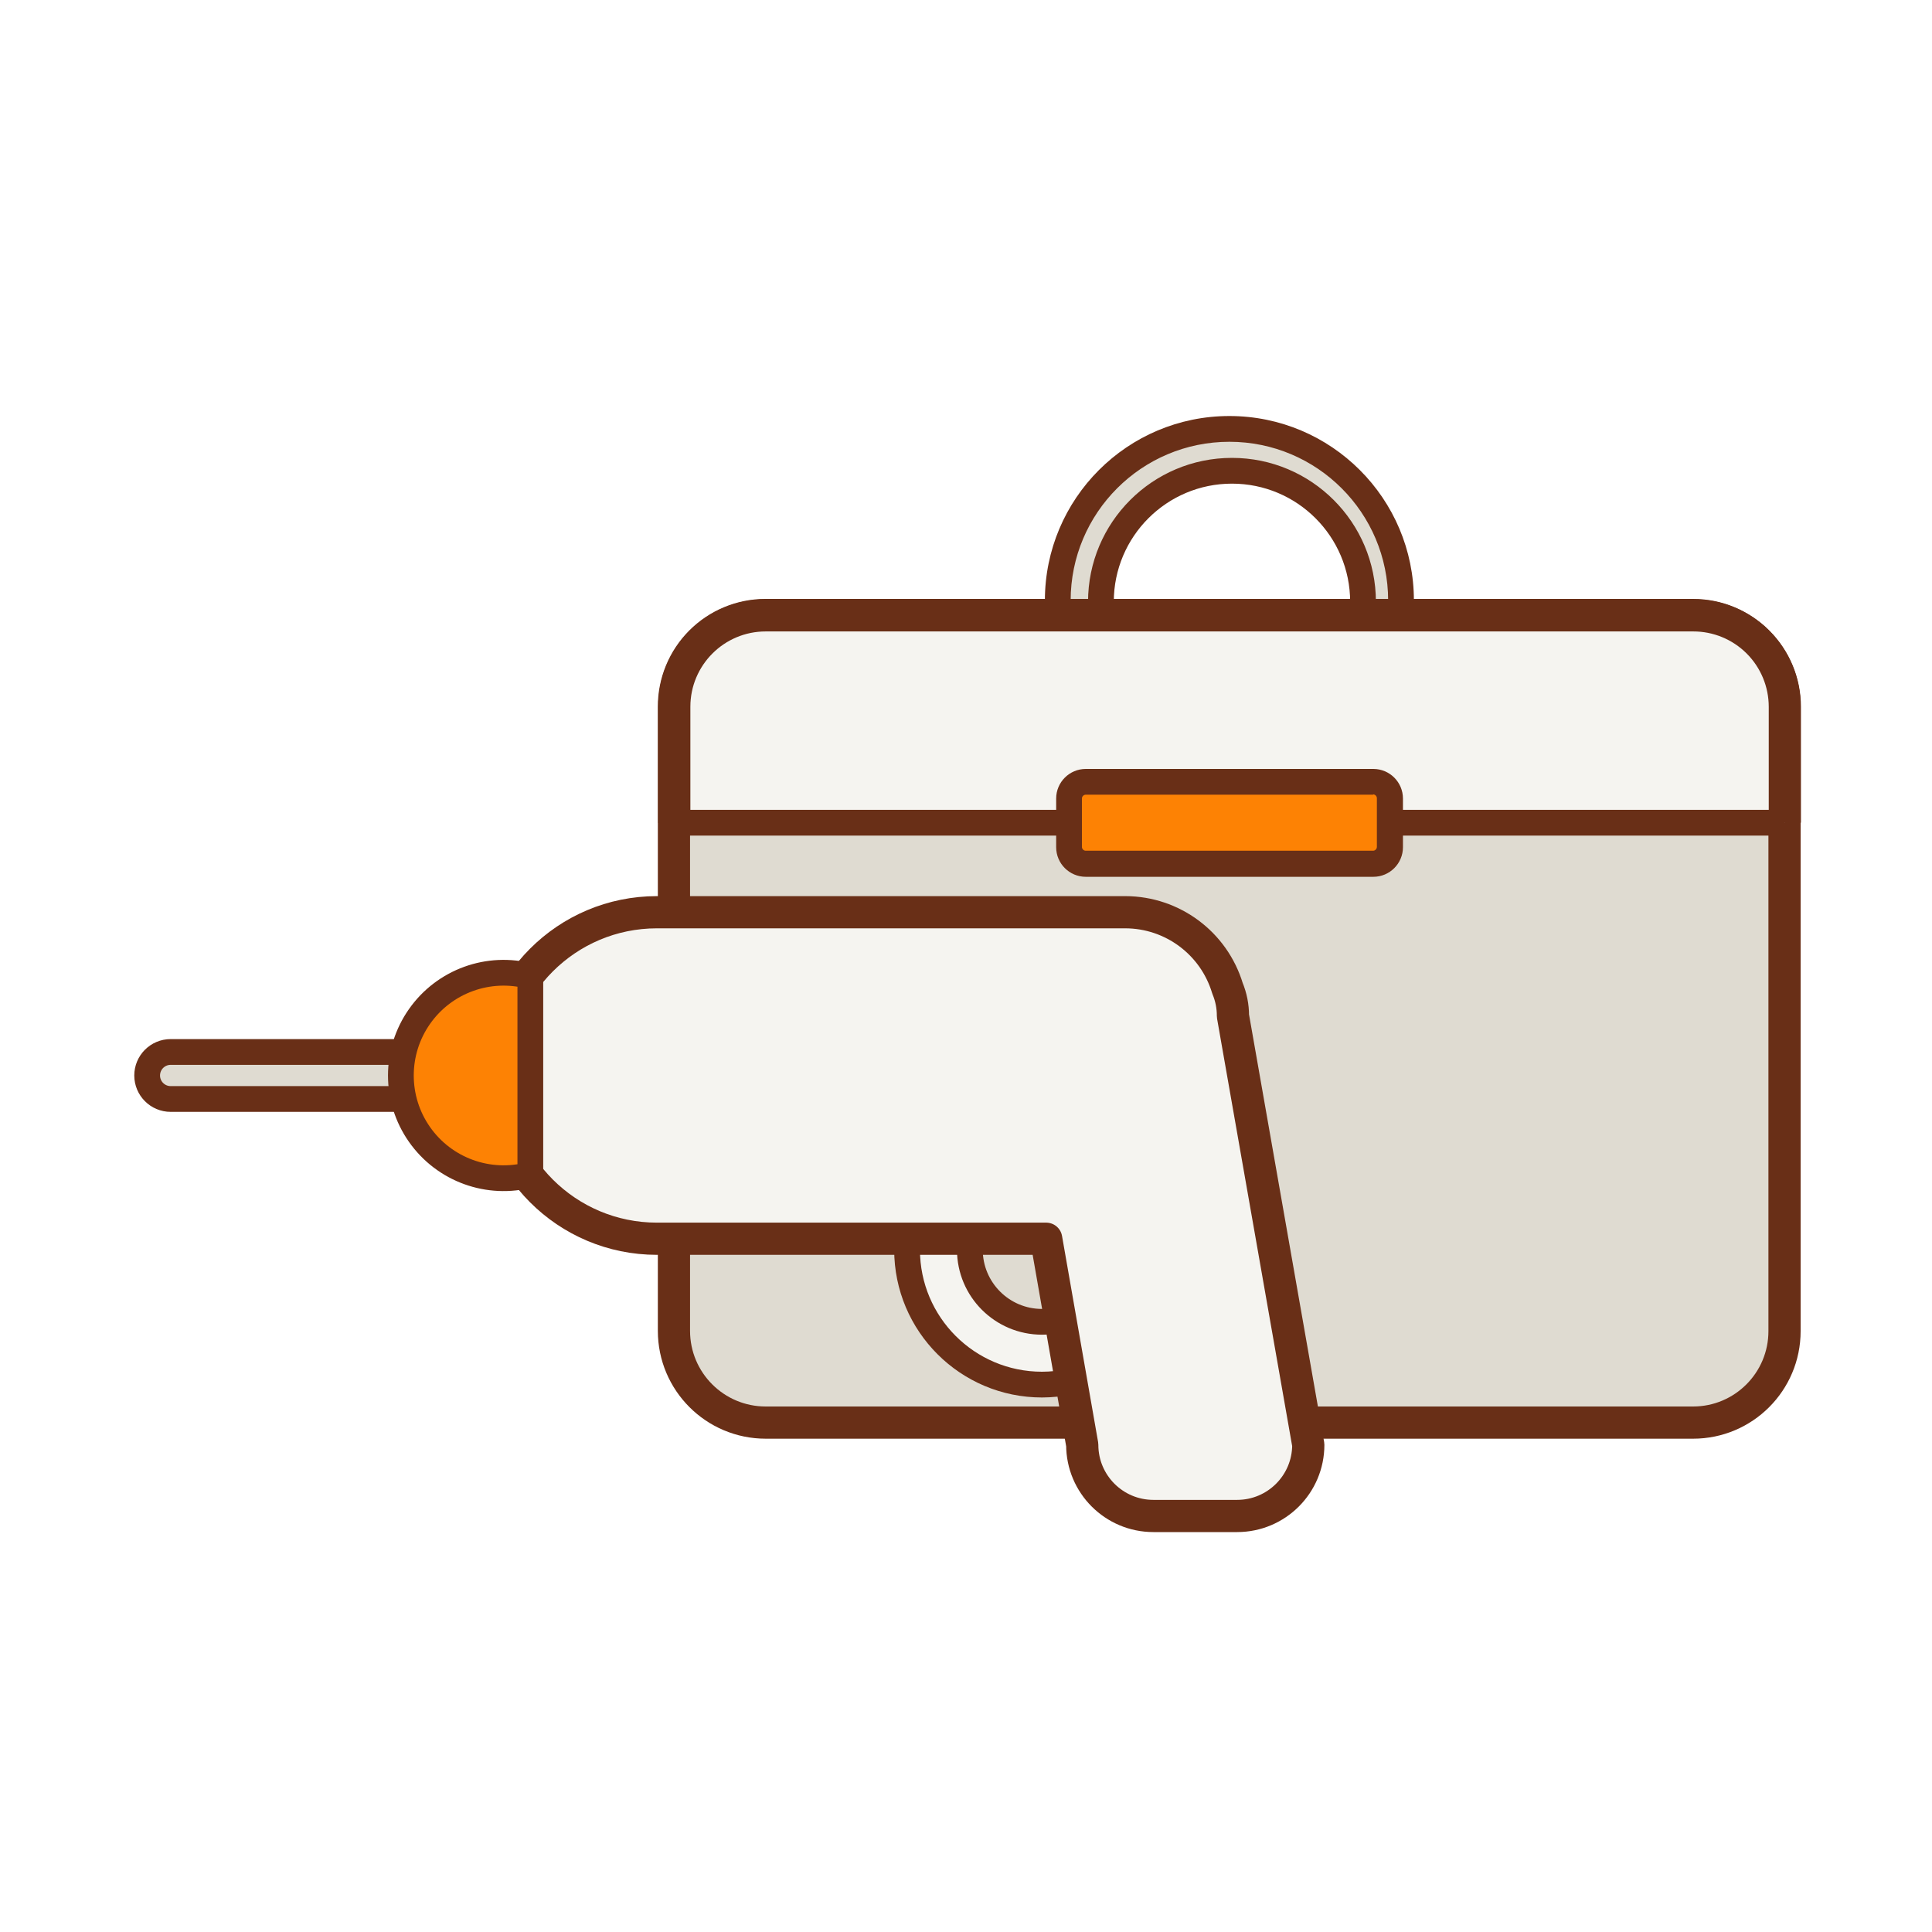
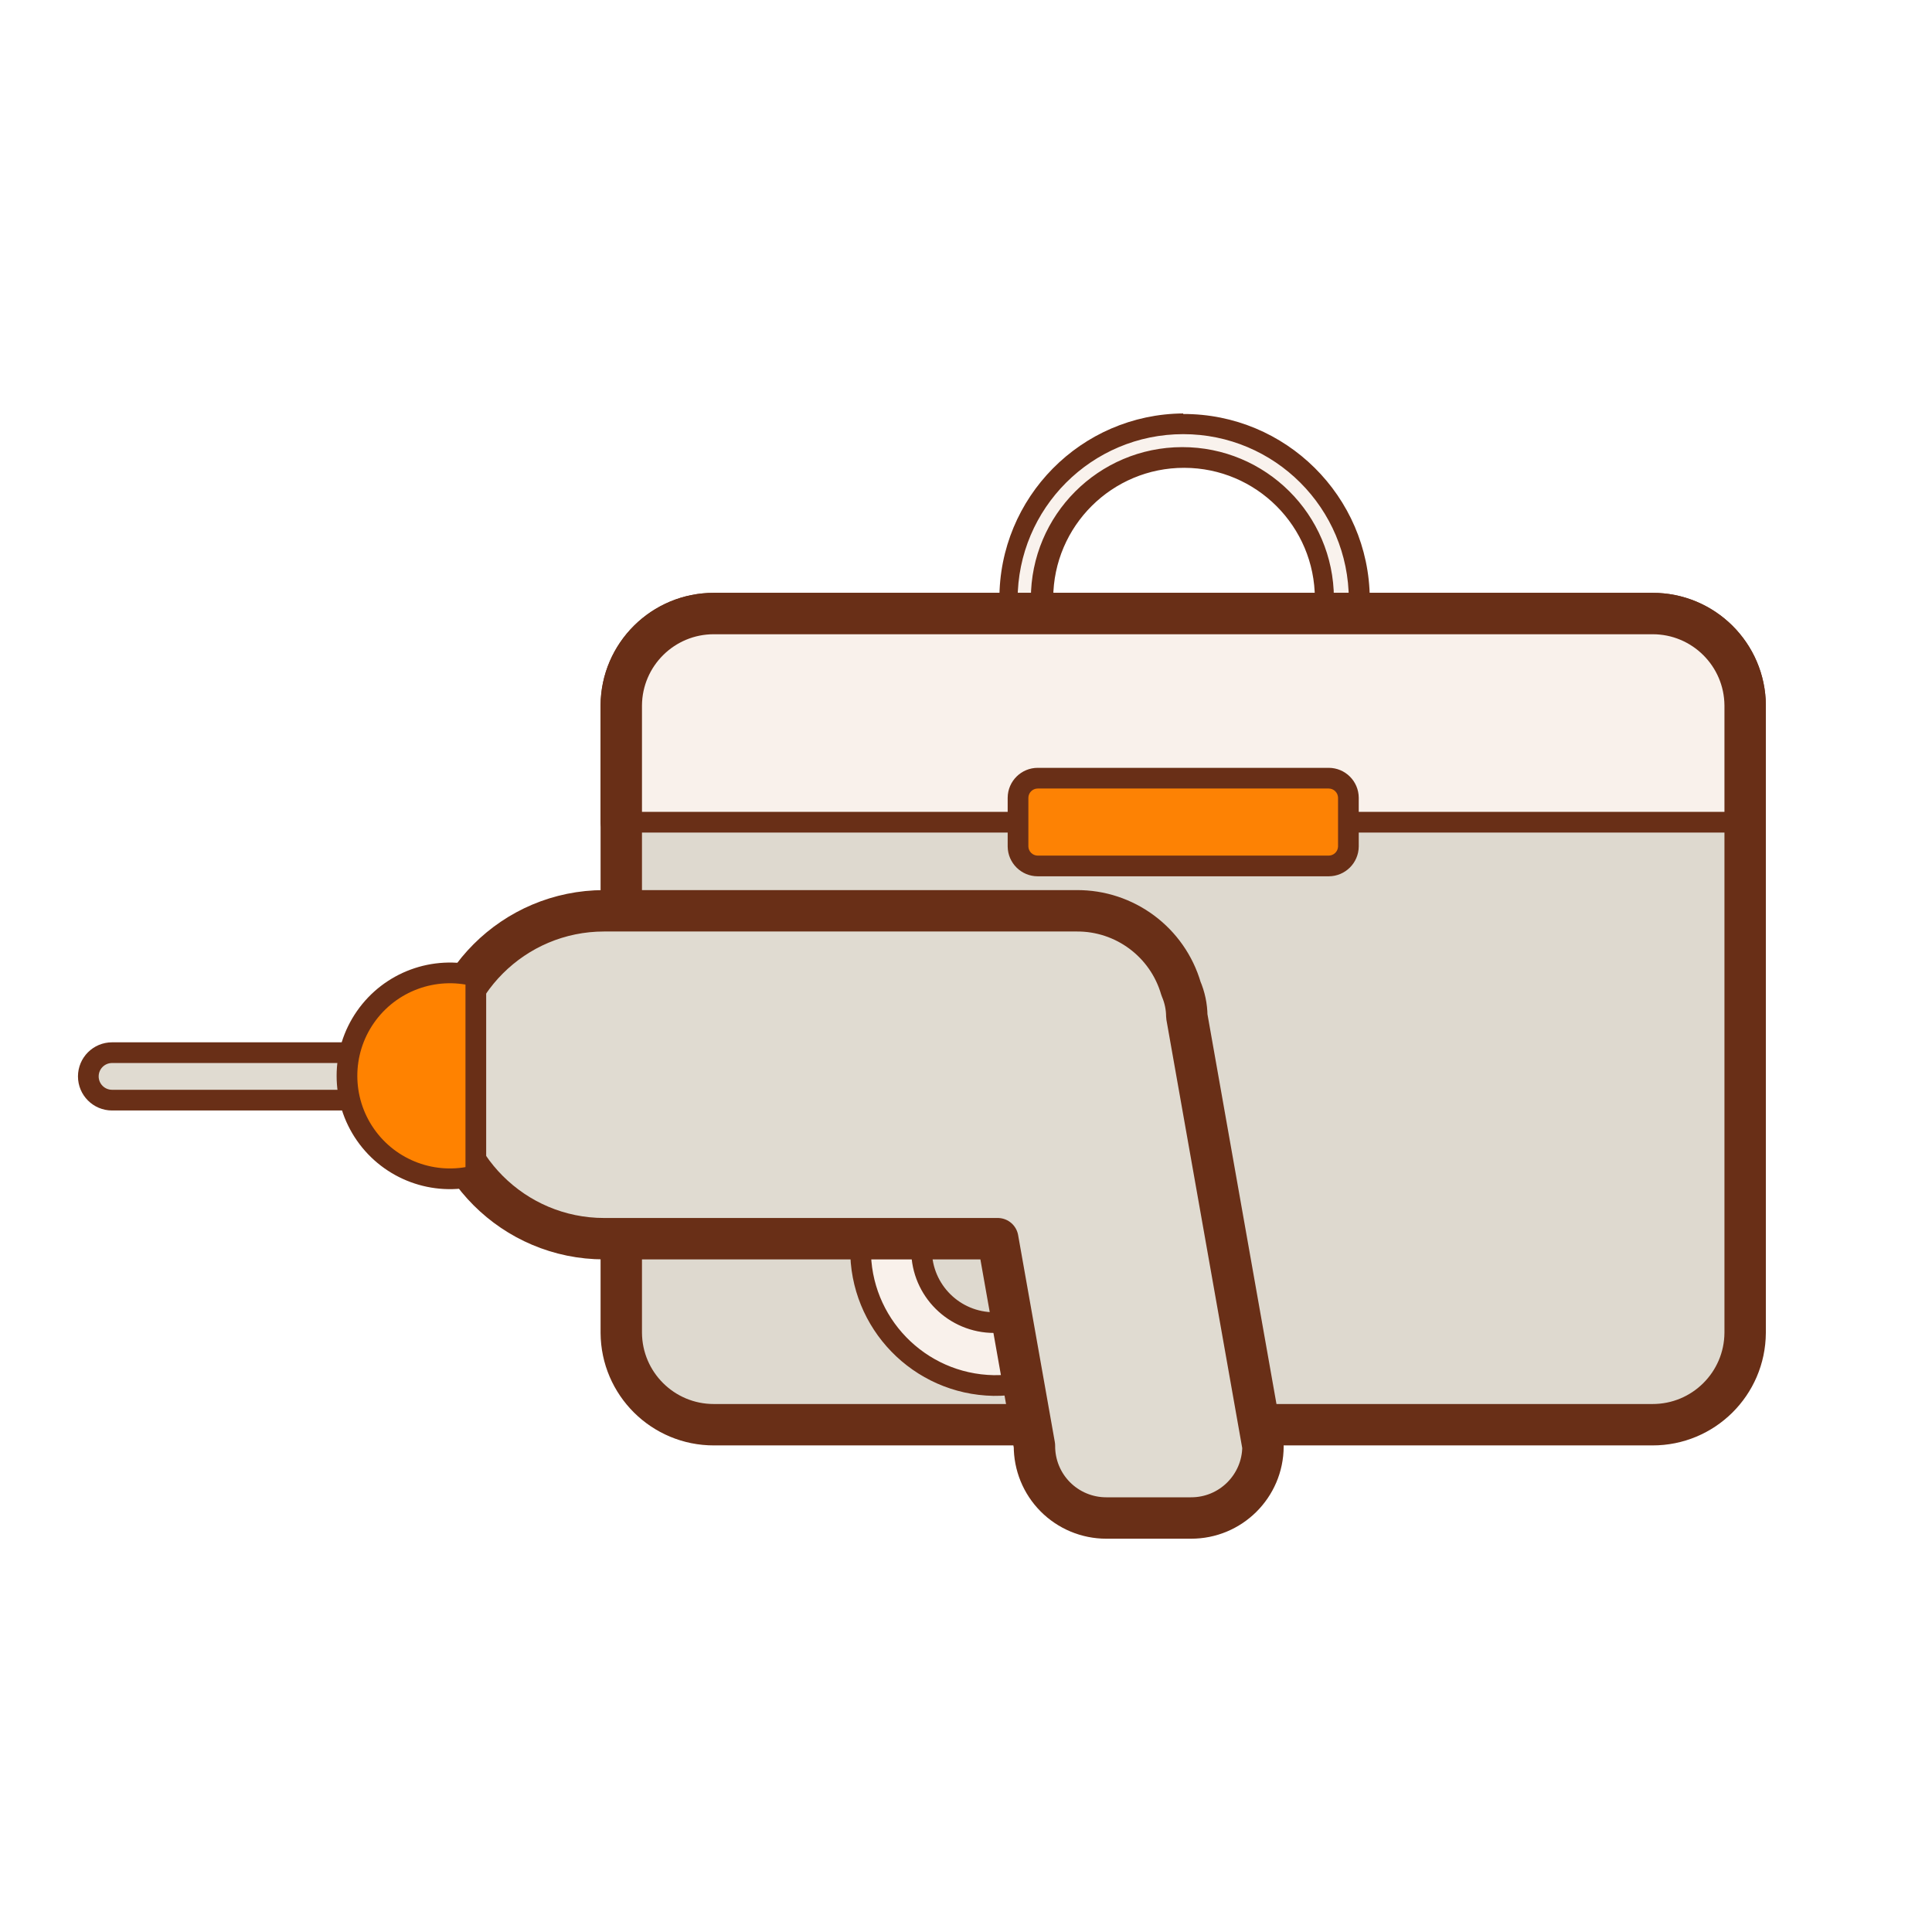
- <svg xmlns="http://www.w3.org/2000/svg" width="60" height="60" viewBox="0 0 60 60">
+ <svg xmlns="http://www.w3.org/2000/svg" width="70" height="70" viewBox="0 0 70 70">
  <g data-name="Слой 2">
    <g data-name="Слой 1">
-       <path fill="none" d="M0 0h60v60H0z" />
-       <path d="M38.18 24a5.33 5.33 0 1 1 5.33-5.33A5.33 5.33 0 0 1 38.18 24zm.08-9.35a4.07 4.07 0 1 0 4.07 4.07 4.07 4.07 0 0 0-4.07-4.1z" fill="#dfdbd1" />
-       <path d="M38.18 13.72a4.93 4.93 0 1 1-4.93 4.93 4.93 4.93 0 0 1 4.93-4.93m.08 9.44a4.47 4.47 0 1 0-4.47-4.47 4.47 4.47 0 0 0 4.47 4.47m-.08-10.24a5.73 5.73 0 1 0 5.73 5.73 5.73 5.73 0 0 0-5.73-5.73zm.08 9.44a3.67 3.67 0 1 1 3.67-3.67 3.67 3.67 0 0 1-3.67 3.67z" fill="#692f17" />
-       <path d="M23.77 19.1h28.81a2.84 2.84 0 0 1 2.84 2.84v19.4a2.84 2.84 0 0 1-2.84 2.84h-28.8a2.85 2.85 0 0 1-2.85-2.85V21.95a2.84 2.84 0 0 1 2.84-2.85z" fill="#dfdbd1" stroke="#692f17" stroke-linejoin="round" />
-       <path d="M55.43 25.55v-3.6a2.84 2.84 0 0 0-2.85-2.84h-28.8a2.84 2.84 0 0 0-2.84 2.84v3.61" fill="#f5f4f0" stroke="#692f17" stroke-linejoin="round" />
-       <path fill="#dfdbd1" stroke="#692f17" stroke-linejoin="round" stroke-width=".8" d="M20.93 25.55h34.5" />
-       <rect x="33.19" y="24.27" width="9.97" height="2.55" rx=".52" ry=".52" fill="#fd8204" />
-       <path d="M42.64 24.67a.12.12 0 0 1 .12.12v1.51a.12.12 0 0 1-.12.12h-8.92a.12.12 0 0 1-.12-.12v-1.5a.12.12 0 0 1 .12-.12h8.93m0-.8h-8.93a.92.92 0 0 0-.92.92v1.51a.92.92 0 0 0 .92.92h8.93a.92.92 0 0 0 .92-.92V24.8a.92.92 0 0 0-.92-.92z" fill="#692f17" />
-       <path d="M32.36 43a4.19 4.19 0 1 1 4.19-4.19A4.2 4.2 0 0 1 32.36 43zm0-6.43a2.24 2.24 0 1 0 2.24 2.24 2.24 2.24 0 0 0-2.24-2.27z" fill="#f5f4f0" stroke="#692f17" stroke-linejoin="round" stroke-width=".8" />
-       <path d="M4.57 33.4a.73.73 0 0 1 .73-.73h19.4a.73.73 0 0 1 .73.73.73.73 0 0 1-.73.73H5.3a.73.73 0 0 1-.73-.73z" fill="#dfdbd1" stroke="#692f17" stroke-linejoin="round" stroke-width=".8" />
-       <path d="M38.29 31.55a2.21 2.21 0 0 0-.17-.86 3.32 3.32 0 0 0-3.17-2.36H20.4a5.07 5.07 0 0 0 0 10.14h12.09l1.12 6.4a2.21 2.21 0 0 0 2.21 2.21h2.6a2.21 2.21 0 0 0 2.21-2.21z" fill="#f5f4f0" stroke="#692f17" stroke-linejoin="round" />
-       <path d="M16.47 30.32a3.19 3.19 0 1 0 0 6.16z" fill="#fd8204" stroke="#692f17" stroke-linejoin="round" stroke-width=".8" />
+       <path fill="none" d="M0 0h70v70H0z" />
+       <path d="M42.87 28a6.34 6.34 0 1 1 6.39-6.34A6.37 6.37 0 0 1 42.87 28zm0-11.45A5.12 5.12 0 1 0 48 21.69a5.14 5.14 0 0 0-5.13-5.11z" fill="#f9f2ed" />
+       <path d="M42.87 15.73a6 6 0 1 1-6 6 6 6 0 0 1 6-6m0 11.45a5.49 5.49 0 1 0-5.52-5.49 5.51 5.51 0 0 0 5.52 5.49m0-12.2a6.71 6.71 0 1 0 6.76 6.71A6.74 6.74 0 0 0 42.87 15zm0 11.45a4.74 4.74 0 1 1 4.77-4.74 4.76 4.76 0 0 1-4.77 4.74z" fill="#692f17" />
+       <path d="M63.23 48.29a3.35 3.35 0 0 1-3.36 3.33h-34a3.35 3.35 0 0 1-3.36-3.33V25.56a3.35 3.35 0 0 1 3.36-3.33h34a3.35 3.35 0 0 1 3.36 3.33z" fill="#ded9cf" stroke="#692f17" stroke-linecap="round" stroke-miterlimit="10" stroke-width="1.5" />
+       <path d="M63.23 29.79v-4.23a3.35 3.35 0 0 0-3.36-3.33h-34a3.35 3.35 0 0 0-3.36 3.33v4.22" fill="#f9f1eb" stroke="#692f17" stroke-linecap="round" stroke-miterlimit="10" stroke-width="1.5" />
+       <path fill="#e0dbd1" stroke="#692f17" stroke-linejoin="round" stroke-width=".75" d="M22.51 29.79h40.72" />
+       <path d="M37.6 31.38a.71.71 0 0 1-.71-.71V28.9a.71.71 0 0 1 .71-.71h10.54a.71.71 0 0 1 .71.71v1.77a.71.71 0 0 1-.71.71z" fill="#fd8204" />
+       <path d="M48.14 28.57a.34.34 0 0 1 .34.33v1.77a.34.34 0 0 1-.34.33H37.6a.34.34 0 0 1-.34-.33V28.9a.34.34 0 0 1 .34-.33h10.54m0-.75H37.6a1.09 1.09 0 0 0-1.09 1.08v1.77a1.09 1.09 0 0 0 1.09 1.08h10.54a1.09 1.09 0 0 0 1.09-1.08V28.9a1.09 1.09 0 0 0-1.09-1.08z" fill="#692f17" />
+       <path d="M36 50.2a4.91 4.91 0 1 1 5-4.91 4.94 4.94 0 0 1-5 4.91zm0-7.54a2.63 2.63 0 1 0 2.65 2.63A2.64 2.64 0 0 0 36 42.66z" fill="#f9f1eb" stroke="#692f17" stroke-linecap="round" stroke-miterlimit="10" stroke-width=".75" />
+       <path d="M3.2 39a.86.86 0 0 1 .86-.86H27a.86.86 0 0 1 .86.86.86.86 0 0 1-.86.86H4.06A.86.86 0 0 1 3.2 39z" fill="#e0dbd1" stroke="#692f17" stroke-linejoin="round" stroke-width=".75" />
+       <path d="M43 36.82a2.57 2.57 0 0 0-.21-1A3.91 3.91 0 0 0 39 33H21.89a5.94 5.94 0 1 0 0 11.88h14.26l1.33 7.5a2.6 2.6 0 0 0 2.6 2.62h3.07a2.6 2.6 0 0 0 2.61-2.59z" fill="#e0dbd1" stroke="#692f17" stroke-linejoin="round" stroke-width="1.5" />
+       <path d="M17.24 35.37a3.73 3.73 0 1 0 0 7.22z" fill="#ff8200" stroke="#692f17" stroke-linejoin="round" stroke-width=".75" />
    </g>
  </g>
</svg>
